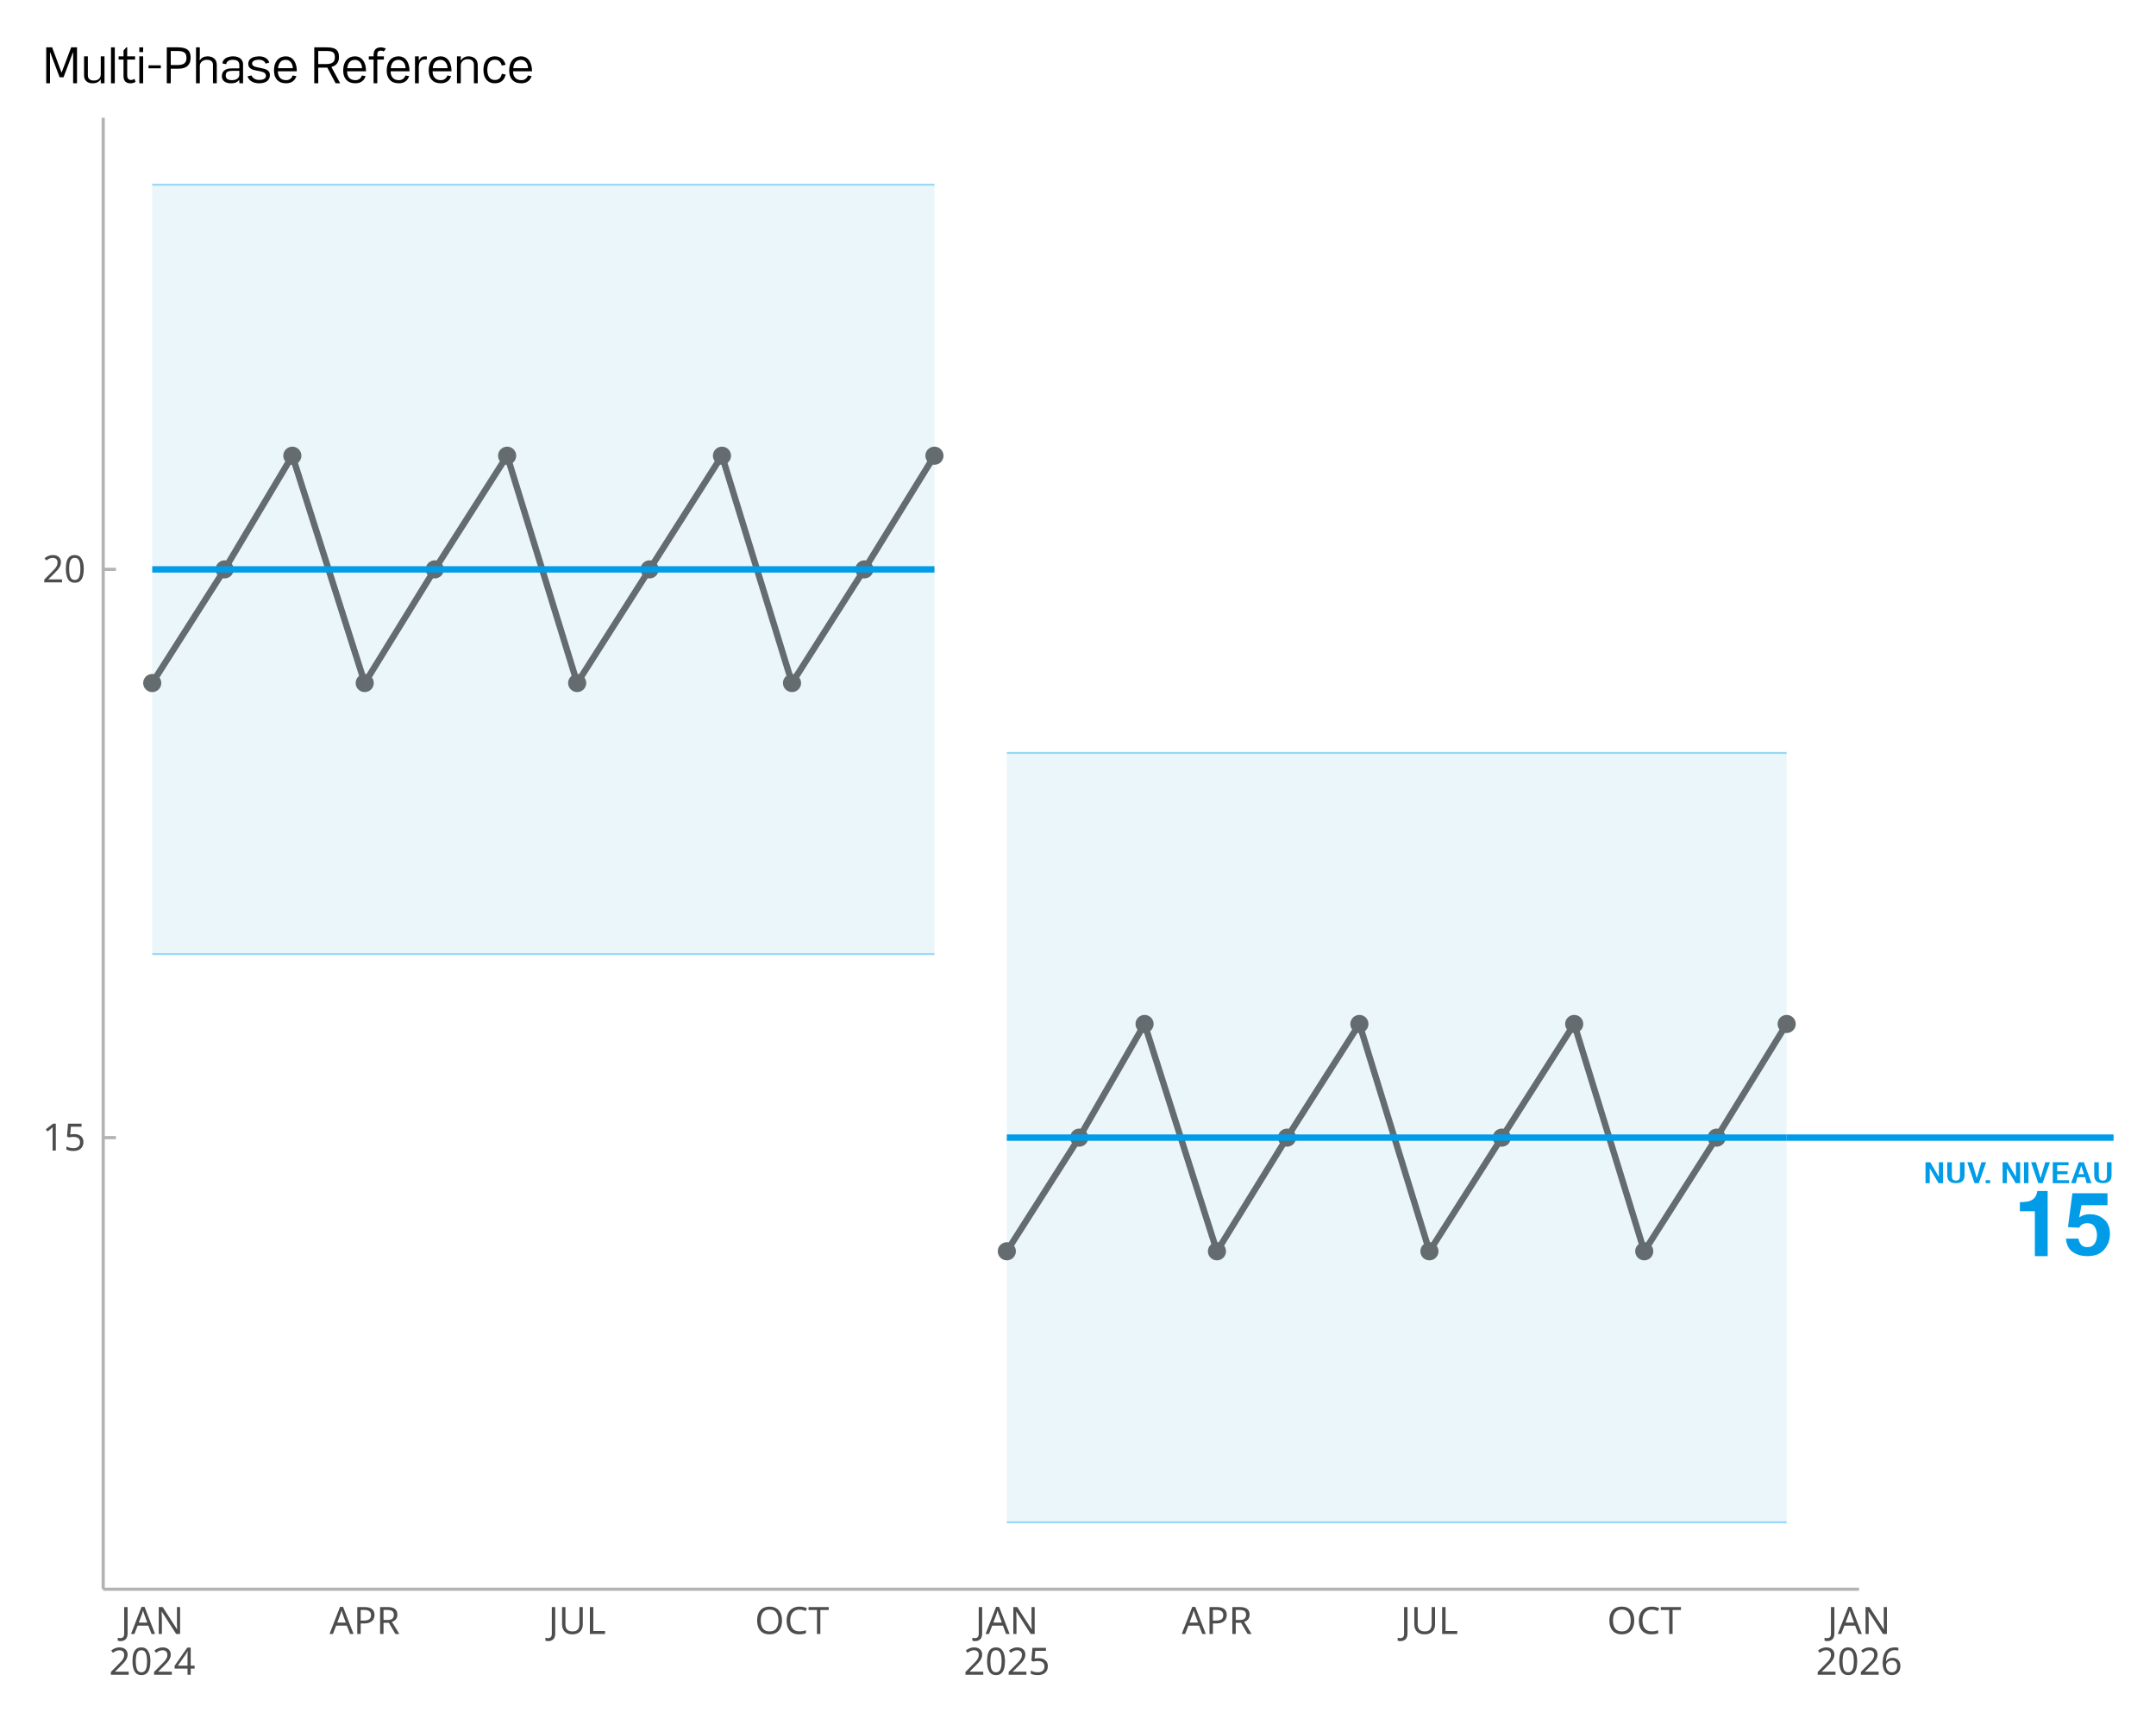
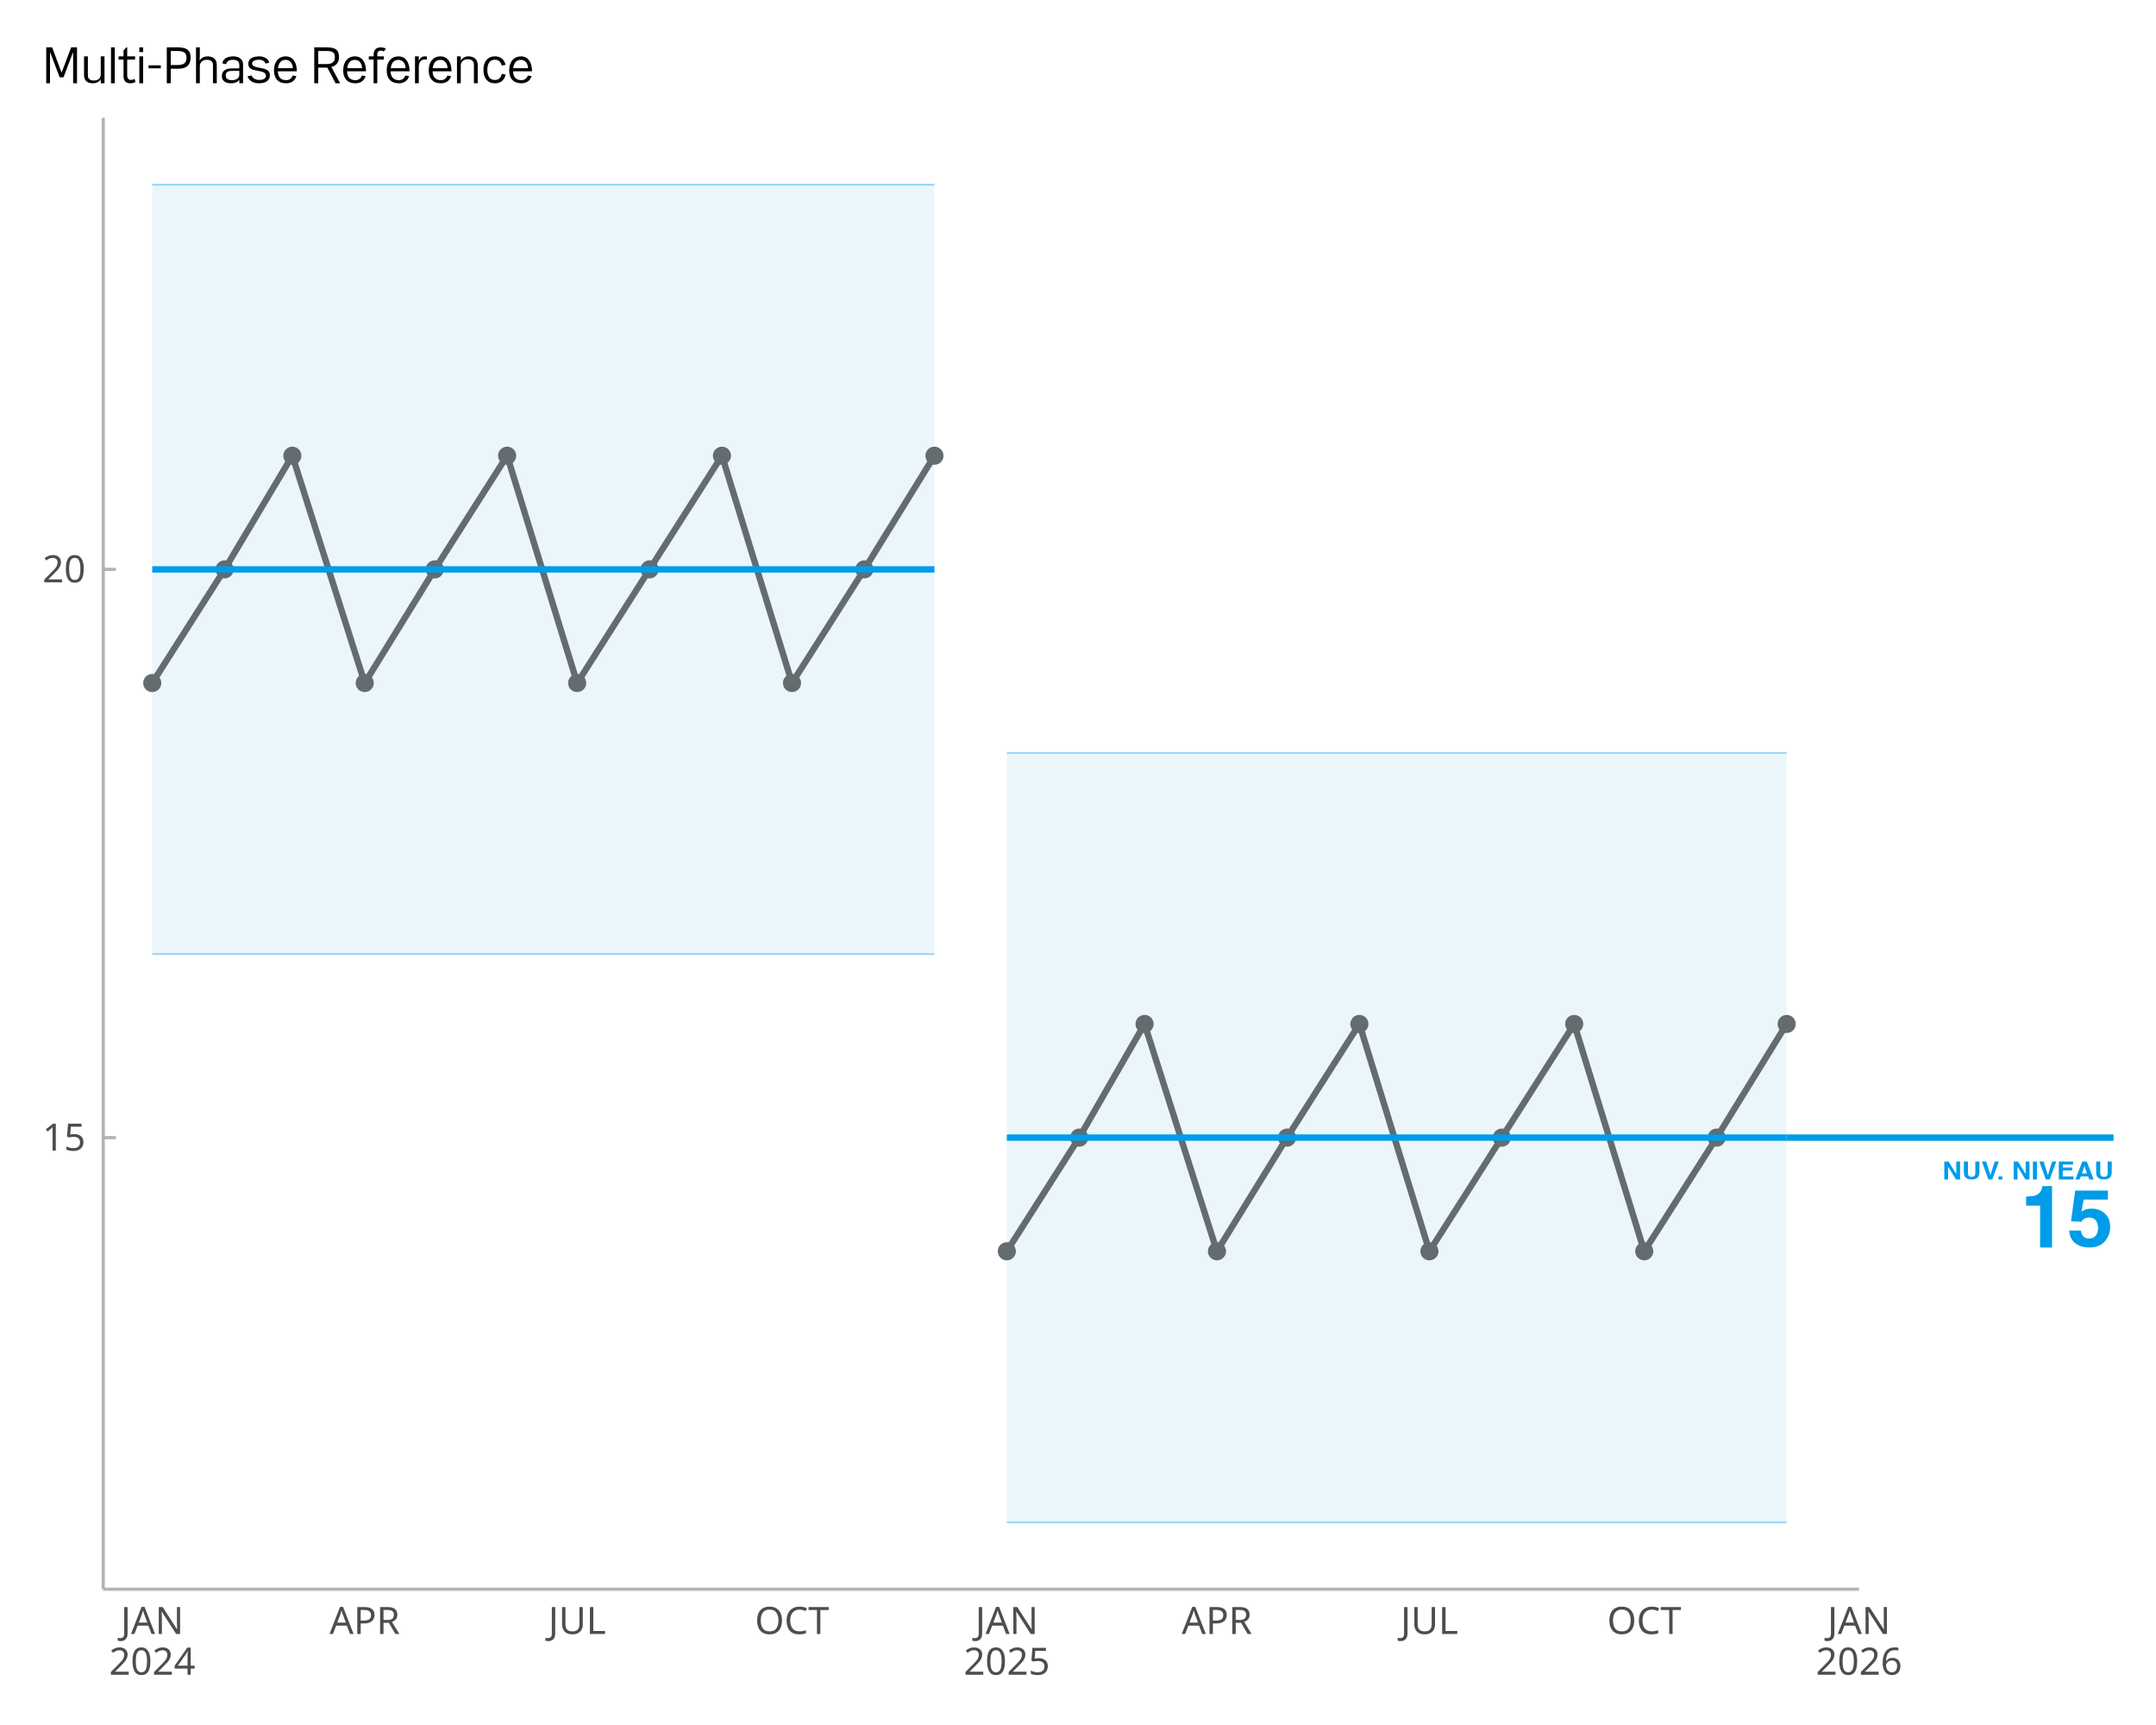
<svg xmlns="http://www.w3.org/2000/svg" class="svglite" data-engine-version="2.0" width="720.00pt" height="576.00pt" viewBox="0 0 720.00 576.00">
  <defs>
    <style type="text/css">
    .svglite line, .svglite polyline, .svglite polygon, .svglite path, .svglite rect, .svglite circle {
      fill: none;
      stroke: #000000;
      stroke-linecap: round;
      stroke-linejoin: round;
      stroke-miterlimit: 10.00;
    }
  </style>
  </defs>
  <rect width="100%" height="100%" style="stroke: none; fill: #FFFFFF;" />
  <defs>
    <clipPath id="cpMC4wMHw3MjAuMDB8MC4wMHw1NzYuMDA=">
      <rect x="0.00" y="0.00" width="720.00" height="576.00" />
    </clipPath>
  </defs>
  <g clip-path="url(#cpMC4wMHw3MjAuMDB8MC4wMHw1NzYuMDA=)">
    <rect x="0.00" y="0.00" width="720.00" height="576.00" style="stroke-width: 1.36; stroke: none; fill: #FFFFFF;" />
  </g>
  <defs>
    <clipPath id="cpMzQuNDd8NzA1LjgzfDM5LjMzfDUzMC42Ng==">
      <rect x="34.47" y="39.33" width="671.36" height="491.32" />
    </clipPath>
  </defs>
  <g clip-path="url(#cpMzQuNDd8NzA1LjgzfDM5LjMzfDUzMC42Ng==)">
    <rect x="34.47" y="39.33" width="671.36" height="491.32" style="stroke-width: 1.36; stroke: none; fill: #FFFFFF;" />
    <polygon points="50.84,61.67 75.01,61.67 97.63,61.67 121.80,61.67 145.19,61.67 169.36,61.67 192.75,61.67 216.93,61.67 241.10,61.67 264.49,61.67 288.66,61.67 312.06,61.67 312.06,318.58 288.66,318.58 264.49,318.58 241.10,318.58 216.93,318.58 192.75,318.58 169.36,318.58 145.19,318.58 121.80,318.58 97.63,318.58 75.01,318.58 50.84,318.58 " style="stroke-width: 0.00; stroke: none; stroke-linecap: butt; fill: #D8EEF9; fill-opacity: 0.50;" />
    <polyline points="50.84,61.67 75.01,61.67 97.63,61.67 121.80,61.67 145.19,61.67 169.36,61.67 192.75,61.67 216.93,61.67 241.10,61.67 264.49,61.67 288.66,61.67 312.06,61.67 " style="stroke-width: 1.36; stroke: none; stroke-linecap: butt;" />
    <polyline points="312.06,318.58 288.66,318.58 264.49,318.58 241.10,318.58 216.93,318.58 192.75,318.58 169.36,318.58 145.19,318.58 121.80,318.58 97.63,318.58 75.01,318.58 50.84,318.58 " style="stroke-width: 1.36; stroke: none; stroke-linecap: butt;" />
    <polygon points="336.23,251.41 360.40,251.41 382.23,251.41 406.40,251.41 429.80,251.41 453.97,251.41 477.36,251.41 501.53,251.41 525.71,251.41 549.10,251.41 573.27,251.41 596.66,251.41 596.66,508.32 573.27,508.32 549.10,508.32 525.71,508.32 501.53,508.32 477.36,508.32 453.97,508.32 429.80,508.32 406.40,508.32 382.23,508.32 360.40,508.32 336.23,508.32 " style="stroke-width: 0.00; stroke: none; stroke-linecap: butt; fill: #D8EEF9; fill-opacity: 0.50;" />
    <polyline points="336.23,251.41 360.40,251.41 382.23,251.41 406.40,251.41 429.80,251.41 453.97,251.41 477.36,251.41 501.53,251.41 525.71,251.41 549.10,251.41 573.27,251.41 596.66,251.41 " style="stroke-width: 1.36; stroke: none; stroke-linecap: butt;" />
    <polyline points="596.66,508.32 573.27,508.32 549.10,508.32 525.71,508.32 501.53,508.32 477.36,508.32 453.97,508.32 429.80,508.32 406.40,508.32 382.23,508.32 360.40,508.32 336.23,508.32 " style="stroke-width: 1.36; stroke: none; stroke-linecap: butt;" />
    <polyline points="50.84,61.67 75.01,61.67 97.63,61.67 121.80,61.67 145.19,61.67 169.36,61.67 192.75,61.67 216.93,61.67 241.10,61.67 264.49,61.67 288.66,61.67 312.06,61.67 " style="stroke-width: 0.64; stroke: #99D8F6; stroke-linecap: butt;" />
    <polyline points="336.23,251.41 360.40,251.41 382.23,251.41 406.40,251.41 429.80,251.41 453.97,251.41 477.36,251.41 501.53,251.41 525.71,251.41 549.10,251.41 573.27,251.41 596.66,251.41 " style="stroke-width: 0.64; stroke: #99D8F6; stroke-linecap: butt;" />
    <polyline points="50.84,318.58 75.01,318.58 97.63,318.58 121.80,318.58 145.19,318.58 169.36,318.58 192.75,318.58 216.93,318.58 241.10,318.58 264.49,318.58 288.66,318.58 312.06,318.58 " style="stroke-width: 0.64; stroke: #99D8F6; stroke-linecap: butt;" />
    <polyline points="336.23,508.32 360.40,508.32 382.23,508.32 406.40,508.32 429.80,508.32 453.97,508.32 477.36,508.32 501.53,508.32 525.71,508.32 549.10,508.32 573.27,508.32 596.66,508.32 " style="stroke-width: 0.64; stroke: #99D8F6; stroke-linecap: butt;" />
    <polyline points="50.84,228.07 75.01,190.12 97.63,152.17 121.80,228.07 145.19,190.12 169.36,152.17 192.75,228.07 216.93,190.12 241.10,152.17 264.49,228.07 288.66,190.12 312.06,152.17 " style="stroke-width: 2.13; stroke: #646C6F; stroke-linecap: butt;" />
    <polyline points="336.23,417.82 360.40,379.87 382.23,341.92 406.40,417.82 429.80,379.87 453.97,341.92 477.36,417.82 501.53,379.87 525.71,341.92 549.10,417.82 573.27,379.87 596.66,341.92 " style="stroke-width: 2.13; stroke: #646C6F; stroke-linecap: butt;" />
    <circle cx="50.84" cy="228.07" r="2.58" style="stroke-width: 0.90; stroke: #646C6F; fill: #646C6F;" />
    <circle cx="75.01" cy="190.12" r="2.58" style="stroke-width: 0.90; stroke: #646C6F; fill: #646C6F;" />
    <circle cx="97.63" cy="152.17" r="2.58" style="stroke-width: 0.90; stroke: #646C6F; fill: #646C6F;" />
    <circle cx="121.80" cy="228.07" r="2.58" style="stroke-width: 0.90; stroke: #646C6F; fill: #646C6F;" />
    <circle cx="145.19" cy="190.12" r="2.58" style="stroke-width: 0.90; stroke: #646C6F; fill: #646C6F;" />
    <circle cx="169.36" cy="152.17" r="2.58" style="stroke-width: 0.90; stroke: #646C6F; fill: #646C6F;" />
    <circle cx="192.75" cy="228.07" r="2.58" style="stroke-width: 0.90; stroke: #646C6F; fill: #646C6F;" />
    <circle cx="216.93" cy="190.12" r="2.58" style="stroke-width: 0.90; stroke: #646C6F; fill: #646C6F;" />
    <circle cx="241.10" cy="152.17" r="2.58" style="stroke-width: 0.90; stroke: #646C6F; fill: #646C6F;" />
    <circle cx="264.49" cy="228.07" r="2.58" style="stroke-width: 0.90; stroke: #646C6F; fill: #646C6F;" />
    <circle cx="288.66" cy="190.12" r="2.58" style="stroke-width: 0.90; stroke: #646C6F; fill: #646C6F;" />
    <circle cx="312.06" cy="152.17" r="2.58" style="stroke-width: 0.90; stroke: #646C6F; fill: #646C6F;" />
    <circle cx="336.23" cy="417.82" r="2.58" style="stroke-width: 0.90; stroke: #646C6F; fill: #646C6F;" />
    <circle cx="360.40" cy="379.87" r="2.58" style="stroke-width: 0.90; stroke: #646C6F; fill: #646C6F;" />
    <circle cx="382.23" cy="341.92" r="2.58" style="stroke-width: 0.90; stroke: #646C6F; fill: #646C6F;" />
    <circle cx="406.40" cy="417.82" r="2.58" style="stroke-width: 0.90; stroke: #646C6F; fill: #646C6F;" />
    <circle cx="429.80" cy="379.87" r="2.58" style="stroke-width: 0.90; stroke: #646C6F; fill: #646C6F;" />
    <circle cx="453.97" cy="341.92" r="2.58" style="stroke-width: 0.90; stroke: #646C6F; fill: #646C6F;" />
    <circle cx="477.36" cy="417.82" r="2.58" style="stroke-width: 0.90; stroke: #646C6F; fill: #646C6F;" />
    <circle cx="501.53" cy="379.87" r="2.58" style="stroke-width: 0.90; stroke: #646C6F; fill: #646C6F;" />
    <circle cx="525.71" cy="341.92" r="2.58" style="stroke-width: 0.90; stroke: #646C6F; fill: #646C6F;" />
    <circle cx="549.10" cy="417.82" r="2.58" style="stroke-width: 0.90; stroke: #646C6F; fill: #646C6F;" />
    <circle cx="573.27" cy="379.87" r="2.58" style="stroke-width: 0.90; stroke: #646C6F; fill: #646C6F;" />
    <circle cx="596.66" cy="341.92" r="2.58" style="stroke-width: 0.90; stroke: #646C6F; fill: #646C6F;" />
    <polyline points="50.84,190.12 75.01,190.12 97.63,190.12 121.80,190.12 145.19,190.12 169.36,190.12 192.75,190.12 216.93,190.12 241.10,190.12 264.49,190.12 288.66,190.12 312.06,190.12 " style="stroke-width: 2.13; stroke: #009CE8; stroke-linecap: butt;" />
    <polyline points="336.23,379.87 360.40,379.87 382.23,379.87 406.40,379.87 429.80,379.87 453.97,379.87 477.36,379.87 501.53,379.87 525.71,379.87 549.10,379.87 573.27,379.87 596.66,379.87 " style="stroke-width: 2.13; stroke: #009CE8; stroke-linecap: butt;" />
    <polyline points="596.66,379.87 705.83,379.87 " style="stroke-width: 2.13; stroke: #009CE8; stroke-linecap: butt;" />
-     <path d="M 647.38 395.08 L 644.44 390.11 L 644.44 395.08 L 643.03 395.08 L 643.03 388.08 L 644.61 388.08 L 647.49 392.97 L 647.49 388.08 L 648.88 388.08 L 648.88 395.08 Z" style="fill-rule: nonzero; fill: #009CE8; stroke-width: 0.75; stroke: none;" />
-     <path d="M 654.54 388.08 L 656.07 388.08 L 656.07 392.27 L 656.04 392.79 L 655.98 393.24 L 655.87 393.64 L 655.71 393.97 L 655.30 394.46 L 654.75 394.80 L 654.04 395.01 L 653.18 395.08 L 652.32 395.01 L 651.61 394.80 L 651.06 394.46 L 650.65 393.97 L 650.49 393.64 L 650.38 393.24 L 650.31 392.79 L 650.29 392.27 L 650.29 388.08 L 651.82 388.08 L 651.82 392.52 L 651.86 393.16 L 651.99 393.60 L 652.17 393.86 L 652.43 394.05 L 652.76 394.17 L 653.18 394.21 L 653.59 394.17 L 653.93 394.05 L 654.18 393.86 L 654.36 393.60 L 654.49 393.16 L 654.54 392.52 Z" style="fill-rule: nonzero; fill: #009CE8; stroke-width: 0.75; stroke: none;" />
-     <path d="M 658.58 388.08 L 660.15 393.39 L 661.71 388.08 L 663.27 388.08 L 660.82 395.08 L 659.40 395.08 L 656.98 388.08 Z" style="fill-rule: nonzero; fill: #009CE8; stroke-width: 0.75; stroke: none;" />
-     <path d="M 664.60 394.08 L 664.60 395.08 L 663.12 395.08 L 663.12 394.08 Z" style="fill-rule: nonzero; fill: #009CE8; stroke-width: 0.75; stroke: none;" />
-     <path d="M 673.13 395.08 L 670.19 390.11 L 670.19 395.08 L 668.78 395.08 L 668.78 388.08 L 670.36 388.08 L 673.24 392.97 L 673.24 388.08 L 674.63 388.08 L 674.63 395.08 Z" style="fill-rule: nonzero; fill: #009CE8; stroke-width: 0.75; stroke: none;" />
-     <path d="M 677.41 388.08 L 677.41 395.08 L 675.91 395.08 L 675.91 388.08 Z" style="fill-rule: nonzero; fill: #009CE8; stroke-width: 0.75; stroke: none;" />
-     <path d="M 679.89 388.08 L 681.45 393.39 L 683.02 388.08 L 684.58 388.08 L 682.13 395.08 L 680.70 395.08 L 678.28 388.08 Z" style="fill-rule: nonzero; fill: #009CE8; stroke-width: 0.75; stroke: none;" />
-     <path d="M 687.00 392.08 L 687.00 394.08 L 690.98 394.08 L 690.98 395.08 L 685.53 395.08 L 685.53 388.08 L 690.80 388.08 L 690.80 389.08 L 687.00 389.08 L 687.00 391.08 L 690.48 391.08 L 690.48 392.08 Z" style="fill-rule: nonzero; fill: #009CE8; stroke-width: 0.75; stroke: none;" />
-     <path d="M 693.72 393.08 L 693.22 395.08 L 691.64 395.08 L 694.22 388.08 L 695.90 388.08 L 698.47 395.08 L 696.82 395.08 L 696.36 393.08 ZM 695.04 389.25 L 694.12 392.08 L 695.95 392.08 Z" style="fill-rule: nonzero; fill: #009CE8; stroke-width: 0.75; stroke: none;" />
-     <path d="M 703.62 388.08 L 705.15 388.08 L 705.15 392.27 L 705.13 392.79 L 705.07 393.24 L 704.95 393.64 L 704.80 393.97 L 704.39 394.46 L 703.83 394.80 L 703.13 395.01 L 702.26 395.08 L 701.41 395.01 L 700.70 394.80 L 700.14 394.46 L 699.73 393.97 L 699.58 393.64 L 699.46 393.24 L 699.40 392.79 L 699.37 392.27 L 699.37 388.08 L 700.90 388.08 L 700.90 392.52 L 700.95 393.16 L 701.08 393.60 L 701.26 393.86 L 701.51 394.05 L 701.85 394.17 L 702.26 394.21 L 702.68 394.17 L 703.01 394.05 L 703.27 393.86 L 703.45 393.60 L 703.58 393.16 L 703.62 392.52 Z" style="fill-rule: nonzero; fill: #009CE8; stroke-width: 0.75; stroke: none;" />
-     <path d="M 679.54 419.44 L 679.54 404.44 L 674.54 404.44 L 674.54 401.44 L 675.46 401.39 L 676.22 401.32 L 676.84 401.25 L 677.30 401.17 L 677.91 401.00 L 678.45 400.75 L 678.94 400.43 L 679.37 400.05 L 679.84 399.39 L 680.18 398.53 L 680.31 398.03 L 680.35 397.69 L 683.82 397.69 L 683.82 419.44 Z" style="fill-rule: nonzero; fill: #009CE8; stroke-width: 0.75; stroke: none;" />
-     <path d="M 696.43 408.48 L 695.83 408.63 L 695.37 408.84 L 694.97 409.13 L 694.63 409.50 L 694.35 409.94 L 690.60 409.75 L 692.08 398.44 L 703.80 398.44 L 703.80 402.44 L 695.11 402.44 L 694.35 406.47 L 695.21 406.01 L 695.85 405.73 L 696.86 405.51 L 698.07 405.44 L 699.34 405.55 L 700.54 405.87 L 701.64 406.40 L 702.66 407.16 L 703.12 407.61 L 703.52 408.11 L 703.86 408.65 L 704.14 409.25 L 704.35 409.90 L 704.51 410.59 L 704.60 411.33 L 704.63 412.13 L 704.51 413.51 L 704.16 414.82 L 703.57 416.05 L 702.74 417.20 L 702.24 417.73 L 701.68 418.18 L 701.06 418.57 L 700.39 418.88 L 699.65 419.12 L 698.85 419.30 L 698.00 419.40 L 697.08 419.44 L 695.63 419.35 L 694.32 419.08 L 693.14 418.63 L 692.10 418.00 L 691.64 417.62 L 691.24 417.19 L 690.89 416.71 L 690.59 416.18 L 690.35 415.61 L 690.16 414.98 L 690.02 414.31 L 689.94 413.59 L 694.10 413.59 L 694.25 414.24 L 694.46 414.80 L 694.73 415.29 L 695.05 415.70 L 695.44 416.02 L 695.91 416.25 L 696.47 416.39 L 697.10 416.44 L 697.83 416.37 L 698.46 416.16 L 699.01 415.81 L 699.46 415.31 L 699.82 414.71 L 700.08 414.03 L 700.23 413.28 L 700.29 412.45 L 700.24 411.64 L 700.09 410.90 L 699.85 410.22 L 699.52 409.61 L 699.08 409.10 L 698.54 408.73 L 697.90 408.51 L 697.14 408.44 Z" style="fill-rule: nonzero; fill: #009CE8; stroke-width: 0.75; stroke: none;" />
+     <path d="M 653.21 393.84 L 650.57 389.57 L 650.57 393.84 L 649.30 393.84 L 649.30 387.84 L 650.72 387.84 L 653.30 392.03 L 653.30 387.84 L 654.57 387.84 L 654.57 393.84 Z" style="fill-rule: nonzero; fill: #009CE8; stroke-width: 0.75; stroke: none;" />
+     <path d="M 659.66 387.84 L 661.04 387.84 L 661.04 391.43 L 660.95 392.26 L 660.71 392.89 L 660.34 393.30 L 659.84 393.60 L 659.21 393.78 L 658.44 393.84 L 657.67 393.78 L 657.03 393.60 L 656.53 393.30 L 656.16 392.89 L 655.92 392.26 L 655.83 391.43 L 655.83 387.84 L 657.21 387.84 L 657.21 391.54 L 657.25 392.08 L 657.36 392.46 L 657.53 392.68 L 657.76 392.84 L 658.06 392.93 L 658.44 392.96 L 658.81 392.93 L 659.11 392.84 L 659.34 392.68 L 659.50 392.46 L 659.62 392.08 L 659.66 391.54 Z" style="fill-rule: nonzero; fill: #009CE8; stroke-width: 0.75; stroke: none;" />
+     <path d="M 663.30 387.84 L 664.71 392.40 L 666.13 387.84 L 667.53 387.84 L 665.32 393.84 L 664.03 393.84 L 661.85 387.84 Z" style="fill-rule: nonzero; fill: #009CE8; stroke-width: 0.75; stroke: none;" />
+     <path d="M 668.71 392.84 L 668.71 393.84 L 667.38 393.84 L 667.38 392.84 Z" style="fill-rule: nonzero; fill: #009CE8; stroke-width: 0.75; stroke: none;" />
+     <path d="M 676.39 393.84 L 673.75 389.57 L 673.75 393.84 L 672.48 393.84 L 672.48 387.84 L 673.90 387.84 L 676.48 392.03 L 676.48 387.84 L 677.75 387.84 L 677.75 393.84 Z" style="fill-rule: nonzero; fill: #009CE8; stroke-width: 0.75; stroke: none;" />
+     <path d="M 680.24 387.84 L 680.24 393.84 L 678.90 393.84 L 678.90 387.84 Z" style="fill-rule: nonzero; fill: #009CE8; stroke-width: 0.75; stroke: none;" />
+     <path d="M 682.48 387.84 L 683.89 392.40 L 685.31 387.84 L 686.71 387.84 L 684.50 393.84 L 683.21 393.84 L 681.03 387.84 Z" style="fill-rule: nonzero; fill: #009CE8; stroke-width: 0.75; stroke: none;" />
+     <path d="M 688.87 390.84 L 688.87 392.84 L 692.47 392.84 L 692.47 393.84 L 687.55 393.84 L 687.55 387.84 L 692.30 387.84 L 692.30 388.84 L 688.87 388.84 L 688.87 389.84 L 692.01 389.84 L 692.01 390.84 Z" style="fill-rule: nonzero; fill: #009CE8; stroke-width: 0.75; stroke: none;" />
+     <path d="M 694.92 392.84 L 694.47 393.84 L 693.07 393.84 L 695.38 387.84 L 696.89 387.84 L 699.19 393.84 L 697.72 393.84 L 697.32 392.84 ZM 696.13 389.29 L 695.28 391.84 L 696.92 391.84 Z" style="fill-rule: nonzero; fill: #009CE8; stroke-width: 0.75; stroke: none;" />
+     <path d="M 703.85 387.84 L 705.22 387.84 L 705.22 391.43 L 705.14 392.26 L 704.89 392.89 L 704.53 393.30 L 704.03 393.60 L 703.40 393.78 L 702.63 393.84 L 701.85 393.78 L 701.21 393.60 L 700.71 393.30 L 700.35 392.89 L 700.10 392.26 L 700.02 391.43 L 700.02 387.84 L 701.39 387.84 L 701.39 391.54 L 701.43 392.08 L 701.55 392.46 L 701.71 392.68 L 701.94 392.84 L 702.25 392.93 L 702.63 392.96 L 703.00 392.93 L 703.30 392.84 L 703.53 392.68 L 703.69 392.46 L 703.81 392.08 L 703.85 391.54 Z" style="fill-rule: nonzero; fill: #009CE8; stroke-width: 0.75; stroke: none;" />
+     <path d="M 681.29 416.56 L 681.29 402.56 L 676.62 402.56 L 676.62 399.56 L 677.48 399.51 L 678.19 399.45 L 678.77 399.39 L 679.22 399.31 L 679.77 399.15 L 680.28 398.92 L 680.73 398.63 L 681.12 398.27 L 681.57 397.65 L 681.89 396.85 L 682.01 396.39 L 682.04 396.06 L 685.28 396.06 L 685.28 416.56 Z" style="fill-rule: nonzero; fill: #009CE8; stroke-width: 0.75; stroke: none;" />
+     <path d="M 697.06 406.60 L 696.49 406.73 L 696.06 406.93 L 695.69 407.20 L 695.37 407.54 L 695.12 407.95 L 691.62 407.79 L 693.01 397.56 L 703.93 397.56 L 703.93 400.56 L 695.82 400.56 L 695.12 404.59 L 695.91 404.13 L 696.52 403.85 L 697.46 403.63 L 698.58 403.56 L 699.77 403.66 L 700.88 403.95 L 701.91 404.45 L 702.87 405.15 L 703.30 405.57 L 703.67 406.03 L 703.99 406.54 L 704.25 407.09 L 704.45 407.70 L 704.59 408.34 L 704.68 409.04 L 704.71 409.77 L 704.60 411.05 L 704.27 412.26 L 703.72 413.40 L 702.94 414.48 L 702.48 414.96 L 701.95 415.39 L 701.37 415.74 L 700.74 416.04 L 700.05 416.26 L 699.31 416.43 L 698.51 416.52 L 697.66 416.56 L 696.31 416.47 L 695.08 416.20 L 693.98 415.75 L 693.01 415.12 L 692.20 414.32 L 691.60 413.34 L 691.19 412.21 L 690.99 410.90 L 694.88 410.90 L 695.03 411.50 L 695.22 412.03 L 695.47 412.49 L 695.77 412.87 L 696.14 413.17 L 696.58 413.38 L 697.09 413.51 L 697.68 413.56 L 698.36 413.49 L 698.96 413.31 L 699.46 413.00 L 699.88 412.57 L 700.22 412.04 L 700.46 411.45 L 700.60 410.79 L 700.65 410.07 L 700.60 409.36 L 700.47 408.70 L 700.24 408.11 L 699.93 407.57 L 699.53 407.13 L 699.03 406.81 L 698.43 406.62 L 697.73 406.56 Z" style="fill-rule: nonzero; fill: #009CE8; stroke-width: 0.75; stroke: none;" />
  </g>
  <g clip-path="url(#cpMC4wMHw3MjAuMDB8MC4wMHw1NzYuMDA=)">
    <polyline points="34.47,530.66 34.47,39.33 " style="stroke-width: 1.07; stroke: #B3B3B3; stroke-linecap: butt;" />
    <text x="14.17" y="384.20" style="font-size: 12.60px; fill: #4D4D4D; font-family: sans;" textLength="14.02px" lengthAdjust="spacingAndGlyphs">15</text>
    <text x="14.17" y="194.46" style="font-size: 12.60px; fill: #4D4D4D; font-family: sans;" textLength="14.02px" lengthAdjust="spacingAndGlyphs">20</text>
    <polyline points="38.72,379.87 34.47,379.87 " style="stroke-width: 1.07; stroke: #B3B3B3; stroke-linecap: butt;" />
    <polyline points="38.72,190.12 34.47,190.12 " style="stroke-width: 1.07; stroke: #B3B3B3; stroke-linecap: butt;" />
    <polyline points="34.47,530.66 620.83,530.66 " style="stroke-width: 1.07; stroke: #B3B3B3; stroke-linecap: butt;" />
    <text x="50.84" y="545.60" text-anchor="middle" style="font-size: 12.60px; fill: #4D4D4D; font-family: sans;" textLength="23.81px" lengthAdjust="spacingAndGlyphs">JAN</text>
    <text x="50.84" y="559.21" text-anchor="middle" style="font-size: 12.60px; fill: #4D4D4D; font-family: sans;" textLength="28.03px" lengthAdjust="spacingAndGlyphs">2024</text>
    <text x="121.80" y="545.60" text-anchor="middle" style="font-size: 12.60px; fill: #4D4D4D; font-family: sans;" textLength="25.92px" lengthAdjust="spacingAndGlyphs">APR</text>
    <text x="192.75" y="545.60" text-anchor="middle" style="font-size: 12.60px; fill: #4D4D4D; font-family: sans;" textLength="22.42px" lengthAdjust="spacingAndGlyphs">JUL</text>
    <text x="264.49" y="545.60" text-anchor="middle" style="font-size: 12.60px; fill: #4D4D4D; font-family: sans;" textLength="26.60px" lengthAdjust="spacingAndGlyphs">OCT</text>
    <text x="336.23" y="545.60" text-anchor="middle" style="font-size: 12.60px; fill: #4D4D4D; font-family: sans;" textLength="23.81px" lengthAdjust="spacingAndGlyphs">JAN</text>
    <text x="336.23" y="559.21" text-anchor="middle" style="font-size: 12.60px; fill: #4D4D4D; font-family: sans;" textLength="28.03px" lengthAdjust="spacingAndGlyphs">2025</text>
    <text x="406.40" y="545.60" text-anchor="middle" style="font-size: 12.60px; fill: #4D4D4D; font-family: sans;" textLength="25.92px" lengthAdjust="spacingAndGlyphs">APR</text>
    <text x="477.36" y="545.60" text-anchor="middle" style="font-size: 12.60px; fill: #4D4D4D; font-family: sans;" textLength="22.42px" lengthAdjust="spacingAndGlyphs">JUL</text>
    <text x="549.10" y="545.60" text-anchor="middle" style="font-size: 12.60px; fill: #4D4D4D; font-family: sans;" textLength="26.60px" lengthAdjust="spacingAndGlyphs">OCT</text>
    <text x="620.83" y="545.60" text-anchor="middle" style="font-size: 12.60px; fill: #4D4D4D; font-family: sans;" textLength="23.81px" lengthAdjust="spacingAndGlyphs">JAN</text>
    <text x="620.83" y="559.21" text-anchor="middle" style="font-size: 12.60px; fill: #4D4D4D; font-family: sans;" textLength="28.03px" lengthAdjust="spacingAndGlyphs">2026</text>
    <path d="M 24.42 17.53 L 24.42 27.81 L 25.72 27.81 L 25.72 15.81 L 23.77 15.81 L 20.56 24.28 L 17.41 15.81 L 15.44 15.81 L 15.44 27.81 L 16.70 27.81 L 16.70 17.53 L 16.78 17.53 L 19.91 25.80 L 21.22 25.80 L 24.35 17.53 Z" style="fill-rule: nonzero; fill: #000000; stroke-width: 0.75; stroke: none;" />
    <path d="M 34.90 18.81 L 33.65 18.81 L 33.65 24.78 L 33.61 25.23 L 33.51 25.64 L 33.33 26.00 L 33.08 26.31 L 32.75 26.55 L 32.36 26.74 L 31.89 26.85 L 31.35 26.89 L 30.91 26.87 L 30.51 26.79 L 30.17 26.65 L 29.88 26.46 L 29.65 26.22 L 29.48 25.92 L 29.37 25.56 L 29.34 25.14 L 29.34 18.81 L 28.07 18.81 L 28.07 25.17 L 28.13 25.83 L 28.30 26.38 L 28.57 26.84 L 28.93 27.20 L 29.36 27.48 L 29.86 27.67 L 30.41 27.78 L 31.01 27.81 L 31.83 27.73 L 32.54 27.50 L 33.12 27.11 L 33.57 26.58 L 33.65 26.58 L 33.65 27.81 L 34.90 27.81 Z" style="fill-rule: nonzero; fill: #000000; stroke-width: 0.75; stroke: none;" />
    <path d="M 38.34 15.81 L 37.07 15.81 L 37.07 27.81 L 38.34 27.81 Z" style="fill-rule: nonzero; fill: #000000; stroke-width: 0.75; stroke: none;" />
    <path d="M 44.90 26.33 L 44.33 26.62 L 43.78 26.70 L 43.45 26.68 L 43.18 26.60 L 42.78 26.29 L 42.55 25.83 L 42.48 25.24 L 42.48 19.89 L 45.11 19.89 L 45.11 18.81 L 42.48 18.81 L 42.48 15.81 L 42.18 15.81 L 41.25 16.86 L 41.25 18.81 L 39.61 18.81 L 39.61 19.89 L 41.25 19.89 L 41.25 25.38 L 41.28 25.95 L 41.39 26.44 L 41.58 26.86 L 41.83 27.20 L 42.16 27.47 L 42.56 27.66 L 43.02 27.78 L 43.56 27.81 L 44.09 27.78 L 44.53 27.68 L 45.28 27.35 Z" style="fill-rule: nonzero; fill: #000000; stroke-width: 0.75; stroke: none;" />
    <path d="M 47.80 15.81 L 46.53 15.81 L 46.53 17.39 L 47.80 17.39 ZM 47.80 18.81 L 46.53 18.81 L 46.53 27.81 L 47.80 27.81 Z" style="fill-rule: nonzero; fill: #000000; stroke-width: 0.75; stroke: none;" />
    <path d="M 53.70 21.81 L 49.61 21.81 L 49.61 22.81 L 53.70 22.81 Z" style="fill-rule: nonzero; fill: #000000; stroke-width: 0.75; stroke: none;" />
    <path d="M 63.61 18.50 L 63.47 17.83 L 63.21 17.24 L 62.82 16.75 L 62.26 16.35 L 61.53 16.06 L 60.61 15.88 L 59.47 15.81 L 55.70 15.81 L 55.70 27.81 L 57.03 27.81 L 57.03 22.95 L 59.47 22.95 L 60.52 22.89 L 61.40 22.69 L 62.13 22.38 L 62.70 21.95 L 63.13 21.41 L 63.43 20.78 L 63.60 20.06 L 63.66 19.25 ZM 62.23 19.88 L 62.13 20.35 L 61.93 20.75 L 61.64 21.09 L 61.24 21.36 L 60.71 21.56 L 60.05 21.68 L 59.23 21.72 L 57.03 21.72 L 57.03 17.03 L 59.23 17.03 L 60.10 17.07 L 60.79 17.19 L 61.32 17.39 L 61.71 17.65 L 61.98 17.99 L 62.15 18.38 L 62.24 18.84 L 62.27 19.36 Z" style="fill-rule: nonzero; fill: #000000; stroke-width: 0.75; stroke: none;" />
    <path d="M 72.39 21.61 L 72.32 20.91 L 72.13 20.32 L 71.83 19.84 L 71.44 19.46 L 70.97 19.17 L 70.45 18.97 L 69.88 18.85 L 69.28 18.81 L 68.39 18.92 L 67.67 19.20 L 67.12 19.62 L 66.75 20.11 L 66.67 20.11 L 66.72 18.73 L 66.73 17.47 L 66.73 15.81 L 65.46 15.81 L 65.46 27.81 L 66.73 27.81 L 66.73 21.99 L 66.77 21.58 L 66.90 21.20 L 67.10 20.86 L 67.37 20.56 L 67.70 20.32 L 68.10 20.13 L 68.55 20.01 L 69.06 19.97 L 69.53 20.00 L 69.94 20.07 L 70.29 20.20 L 70.59 20.38 L 70.82 20.62 L 70.98 20.91 L 71.09 21.25 L 71.12 21.66 L 71.12 27.81 L 72.39 27.81 Z" style="fill-rule: nonzero; fill: #000000; stroke-width: 0.75; stroke: none;" />
    <path d="M 81.17 27.81 L 81.17 21.42 L 81.12 20.91 L 80.96 20.43 L 80.71 19.99 L 80.35 19.60 L 79.89 19.27 L 79.32 19.03 L 78.65 18.87 L 77.89 18.81 L 77.14 18.85 L 76.47 18.98 L 75.87 19.17 L 75.36 19.44 L 74.93 19.78 L 74.60 20.18 L 74.38 20.64 L 74.26 21.16 L 75.51 21.44 L 75.74 20.81 L 76.20 20.35 L 76.51 20.18 L 76.88 20.07 L 77.30 19.99 L 77.78 19.97 L 78.27 20.00 L 78.70 20.07 L 79.07 20.20 L 79.37 20.39 L 79.61 20.63 L 79.78 20.93 L 79.88 21.28 L 79.92 21.70 L 79.92 22.83 L 77.54 22.83 L 76.73 22.87 L 76.03 22.99 L 75.43 23.20 L 74.95 23.50 L 74.57 23.87 L 74.30 24.34 L 74.14 24.89 L 74.09 25.53 L 74.14 26.01 L 74.29 26.44 L 74.54 26.83 L 74.88 27.17 L 75.30 27.44 L 75.81 27.64 L 76.39 27.77 L 77.04 27.81 L 78.02 27.75 L 78.78 27.54 L 79.38 27.19 L 79.89 26.70 L 79.95 27.81 ZM 79.87 25.38 L 79.74 25.72 L 79.53 26.02 L 79.25 26.28 L 78.89 26.48 L 78.48 26.64 L 78.01 26.73 L 77.50 26.77 L 77.01 26.74 L 76.58 26.68 L 76.22 26.56 L 75.92 26.40 L 75.69 26.19 L 75.52 25.93 L 75.42 25.62 L 75.39 25.27 L 75.42 24.82 L 75.53 24.46 L 75.72 24.17 L 75.98 23.96 L 76.32 23.82 L 76.74 23.72 L 77.24 23.67 L 77.82 23.66 L 79.92 23.66 L 79.92 25.00 Z" style="fill-rule: nonzero; fill: #000000; stroke-width: 0.75; stroke: none;" />
    <path d="M 90.07 24.49 L 89.88 24.04 L 89.59 23.67 L 89.21 23.38 L 88.75 23.16 L 88.25 22.98 L 87.15 22.72 L 86.06 22.51 L 85.10 22.25 L 84.72 22.07 L 84.43 21.83 L 84.24 21.53 L 84.17 21.16 L 84.33 20.67 L 84.77 20.28 L 85.47 20.03 L 86.37 19.94 L 87.13 20.00 L 87.78 20.21 L 88.32 20.61 L 88.53 20.90 L 88.70 21.25 L 89.94 20.89 L 89.74 20.43 L 89.48 20.01 L 89.14 19.66 L 88.74 19.36 L 88.27 19.13 L 87.73 18.95 L 87.14 18.85 L 86.48 18.81 L 85.20 18.94 L 84.60 19.11 L 84.05 19.36 L 83.58 19.70 L 83.22 20.13 L 82.99 20.66 L 82.90 21.30 L 82.97 21.87 L 83.16 22.33 L 83.45 22.69 L 83.83 22.98 L 84.27 23.20 L 84.77 23.37 L 85.86 23.61 L 86.94 23.81 L 87.89 24.09 L 88.27 24.29 L 88.56 24.55 L 88.74 24.89 L 88.81 25.31 L 88.77 25.62 L 88.66 25.88 L 88.48 26.12 L 88.23 26.32 L 87.92 26.48 L 87.55 26.59 L 87.12 26.66 L 86.64 26.69 L 86.13 26.66 L 85.68 26.59 L 84.93 26.29 L 84.37 25.82 L 83.97 25.19 L 82.67 25.47 L 82.87 25.99 L 83.17 26.46 L 83.56 26.86 L 84.03 27.19 L 84.56 27.46 L 85.15 27.65 L 85.80 27.77 L 86.48 27.81 L 87.19 27.78 L 87.86 27.67 L 88.48 27.48 L 89.03 27.20 L 89.49 26.82 L 89.84 26.34 L 90.06 25.75 L 90.14 25.05 Z" style="fill-rule: nonzero; fill: #000000; stroke-width: 0.75; stroke: none;" />
    <path d="M 96.19 27.77 L 96.79 27.64 L 97.32 27.43 L 97.78 27.15 L 98.18 26.81 L 98.52 26.40 L 99.01 25.45 L 97.76 25.20 L 97.44 25.83 L 97.00 26.33 L 96.37 26.65 L 95.98 26.74 L 95.53 26.77 L 94.90 26.71 L 94.35 26.56 L 93.88 26.31 L 93.50 25.97 L 93.20 25.54 L 92.98 25.04 L 92.84 24.46 L 92.79 23.81 L 99.12 23.81 L 99.07 22.79 L 98.90 21.84 L 98.61 20.99 L 98.21 20.25 L 97.70 19.65 L 97.07 19.20 L 96.33 18.91 L 95.47 18.81 L 94.57 18.90 L 93.78 19.15 L 93.10 19.55 L 92.54 20.10 L 92.09 20.78 L 91.76 21.59 L 91.56 22.51 L 91.50 23.53 L 91.56 24.45 L 91.74 25.28 L 92.05 26.01 L 92.49 26.63 L 93.05 27.13 L 93.74 27.50 L 94.56 27.73 L 95.51 27.81 ZM 92.84 22.77 L 92.94 22.19 L 93.09 21.65 L 93.30 21.18 L 93.57 20.77 L 93.92 20.44 L 94.33 20.19 L 94.83 20.04 L 95.42 19.99 L 95.95 20.04 L 96.41 20.20 L 96.81 20.46 L 97.15 20.80 L 97.41 21.21 L 97.61 21.68 L 97.74 22.20 L 97.79 22.77 Z" style="fill-rule: nonzero; fill: #000000; stroke-width: 0.75; stroke: none;" />
    <path d="M 110.67 22.38 L 111.25 22.16 L 111.76 21.90 L 112.19 21.58 L 112.55 21.20 L 112.83 20.76 L 113.04 20.26 L 113.16 19.69 L 113.20 19.05 L 113.16 18.32 L 113.02 17.67 L 112.77 17.12 L 112.39 16.66 L 111.86 16.29 L 111.17 16.03 L 110.29 15.87 L 109.20 15.81 L 104.95 15.81 L 104.95 27.81 L 106.28 27.81 L 106.28 22.58 L 109.31 22.58 L 112.08 27.81 L 113.61 27.81 ZM 111.79 19.65 L 111.68 20.09 L 111.49 20.47 L 111.20 20.79 L 110.82 21.04 L 110.34 21.23 L 109.74 21.35 L 109.03 21.39 L 106.28 21.39 L 106.28 17.03 L 109.08 17.03 L 109.83 17.06 L 110.44 17.15 L 110.92 17.30 L 111.29 17.52 L 111.54 17.81 L 111.71 18.18 L 111.80 18.63 L 111.83 19.17 Z" style="fill-rule: nonzero; fill: #000000; stroke-width: 0.75; stroke: none;" />
    <path d="M 119.30 27.77 L 119.91 27.64 L 120.44 27.43 L 120.90 27.15 L 121.30 26.81 L 121.63 26.40 L 122.13 25.45 L 120.88 25.20 L 120.56 25.83 L 120.11 26.33 L 119.49 26.65 L 119.10 26.74 L 118.64 26.77 L 118.01 26.71 L 117.47 26.56 L 117.00 26.31 L 116.61 25.97 L 116.31 25.54 L 116.09 25.04 L 115.96 24.46 L 115.91 23.81 L 122.24 23.81 L 122.18 22.79 L 122.01 21.84 L 121.73 20.99 L 121.33 20.25 L 120.82 19.65 L 120.19 19.20 L 119.44 18.91 L 118.58 18.81 L 117.69 18.90 L 116.90 19.15 L 116.22 19.55 L 115.65 20.10 L 115.20 20.78 L 114.88 21.59 L 114.68 22.51 L 114.61 23.53 L 114.67 24.45 L 114.86 25.28 L 115.17 26.01 L 115.61 26.63 L 116.17 27.13 L 116.86 27.50 L 117.68 27.73 L 118.63 27.81 ZM 115.96 22.77 L 116.06 22.19 L 116.21 21.65 L 116.42 21.18 L 116.69 20.77 L 117.03 20.44 L 117.45 20.19 L 117.95 20.04 L 118.53 19.99 L 119.06 20.04 L 119.52 20.20 L 119.93 20.46 L 120.26 20.80 L 120.53 21.21 L 120.73 21.68 L 120.85 22.20 L 120.91 22.77 Z" style="fill-rule: nonzero; fill: #000000; stroke-width: 0.75; stroke: none;" />
    <path d="M 128.21 15.96 L 127.31 15.81 L 126.76 15.84 L 126.27 15.94 L 125.83 16.11 L 125.46 16.36 L 125.17 16.71 L 124.95 17.15 L 124.81 17.69 L 124.76 18.35 L 124.76 18.81 L 123.16 18.81 L 123.16 19.89 L 124.76 19.89 L 124.76 27.81 L 126.00 27.81 L 126.00 19.89 L 128.20 19.89 L 128.20 18.81 L 126.00 18.81 L 126.00 18.24 L 126.04 17.73 L 126.20 17.31 L 126.57 17.02 L 126.86 16.94 L 127.22 16.91 L 127.74 16.97 L 128.16 17.19 L 128.87 16.24 Z" style="fill-rule: nonzero; fill: #000000; stroke-width: 0.75; stroke: none;" />
    <path d="M 133.84 27.77 L 134.44 27.64 L 134.97 27.43 L 135.43 27.15 L 135.83 26.81 L 136.16 26.40 L 136.66 25.45 L 135.41 25.20 L 135.09 25.83 L 134.64 26.33 L 134.02 26.65 L 133.63 26.74 L 133.17 26.77 L 132.55 26.71 L 132.00 26.56 L 131.53 26.31 L 131.15 25.97 L 130.84 25.54 L 130.62 25.04 L 130.49 24.46 L 130.44 23.81 L 136.77 23.81 L 136.71 22.79 L 136.54 21.84 L 136.26 20.99 L 135.86 20.25 L 135.35 19.65 L 134.72 19.20 L 133.97 18.91 L 133.11 18.81 L 132.22 18.90 L 131.43 19.15 L 130.75 19.55 L 130.18 20.10 L 129.74 20.78 L 129.41 21.59 L 129.21 22.51 L 129.14 23.53 L 129.20 24.45 L 129.39 25.28 L 129.70 26.01 L 130.14 26.63 L 130.70 27.13 L 131.39 27.50 L 132.21 27.73 L 133.16 27.81 ZM 130.49 22.77 L 130.59 22.19 L 130.74 21.65 L 130.95 21.18 L 131.22 20.77 L 131.56 20.44 L 131.98 20.19 L 132.48 20.04 L 133.07 19.99 L 133.59 20.04 L 134.06 20.20 L 134.46 20.46 L 134.79 20.80 L 135.06 21.21 L 135.26 21.68 L 135.39 22.20 L 135.44 22.77 Z" style="fill-rule: nonzero; fill: #000000; stroke-width: 0.75; stroke: none;" />
    <path d="M 142.58 18.88 L 141.95 18.81 L 141.54 18.84 L 141.19 18.92 L 140.63 19.22 L 140.22 19.66 L 139.92 20.19 L 139.86 20.19 L 139.86 18.81 L 138.59 18.81 L 138.59 27.81 L 139.86 27.81 L 139.86 22.19 L 139.98 21.32 L 140.13 20.93 L 140.34 20.57 L 140.62 20.27 L 140.97 20.04 L 141.38 19.90 L 141.86 19.85 L 142.47 19.92 L 142.47 20.11 Z" style="fill-rule: nonzero; fill: #000000; stroke-width: 0.75; stroke: none;" />
    <path d="M 147.86 27.77 L 148.46 27.64 L 148.99 27.43 L 149.45 27.15 L 149.85 26.81 L 150.18 26.40 L 150.68 25.45 L 149.43 25.20 L 149.11 25.83 L 148.66 26.33 L 148.04 26.65 L 147.65 26.74 L 147.20 26.77 L 146.57 26.71 L 146.02 26.56 L 145.55 26.31 L 145.17 25.97 L 144.86 25.54 L 144.64 25.04 L 144.51 24.46 L 144.46 23.81 L 150.79 23.81 L 150.73 22.79 L 150.56 21.84 L 150.28 20.99 L 149.88 20.25 L 149.37 19.65 L 148.74 19.20 L 147.99 18.91 L 147.13 18.81 L 146.24 18.90 L 145.45 19.15 L 144.77 19.55 L 144.21 20.10 L 143.76 20.78 L 143.43 21.59 L 143.23 22.51 L 143.16 23.53 L 143.23 24.45 L 143.41 25.28 L 143.72 26.01 L 144.16 26.63 L 144.72 27.13 L 145.41 27.50 L 146.23 27.73 L 147.18 27.81 ZM 144.51 22.77 L 144.61 22.19 L 144.76 21.65 L 144.97 21.18 L 145.24 20.77 L 145.58 20.44 L 146.00 20.19 L 146.50 20.04 L 147.09 19.99 L 147.61 20.04 L 148.08 20.20 L 148.48 20.46 L 148.81 20.80 L 149.08 21.21 L 149.28 21.68 L 149.41 22.20 L 149.46 22.77 Z" style="fill-rule: nonzero; fill: #000000; stroke-width: 0.75; stroke: none;" />
    <path d="M 159.54 21.74 L 159.47 21.03 L 159.29 20.43 L 159.00 19.93 L 158.63 19.52 L 158.17 19.21 L 157.65 18.99 L 157.08 18.86 L 156.47 18.81 L 155.97 18.85 L 155.53 18.93 L 154.83 19.25 L 154.31 19.68 L 153.94 20.16 L 153.88 20.16 L 153.88 18.81 L 152.61 18.81 L 152.61 27.81 L 153.88 27.81 L 153.88 21.94 L 153.92 21.45 L 154.05 21.02 L 154.26 20.65 L 154.54 20.34 L 154.88 20.09 L 155.28 19.91 L 155.72 19.80 L 156.21 19.77 L 156.68 19.80 L 157.09 19.89 L 157.44 20.05 L 157.74 20.26 L 157.97 20.52 L 158.13 20.84 L 158.24 21.21 L 158.27 21.63 L 158.27 27.81 L 159.54 27.81 Z" style="fill-rule: nonzero; fill: #000000; stroke-width: 0.75; stroke: none;" />
    <path d="M 167.32 25.48 L 167.10 25.84 L 166.84 26.14 L 166.53 26.38 L 166.15 26.56 L 165.72 26.67 L 165.22 26.70 L 164.64 26.64 L 164.13 26.46 L 163.70 26.17 L 163.35 25.77 L 163.08 25.28 L 162.89 24.70 L 162.78 24.04 L 162.74 23.31 L 162.78 22.60 L 162.89 21.96 L 163.08 21.38 L 163.35 20.89 L 163.70 20.49 L 164.13 20.19 L 164.64 20.00 L 165.22 19.94 L 165.70 19.97 L 166.12 20.07 L 166.48 20.24 L 166.79 20.46 L 167.26 21.07 L 167.57 21.88 L 168.85 21.64 L 168.63 21.01 L 168.36 20.45 L 168.01 19.96 L 167.60 19.56 L 167.11 19.24 L 166.56 19.01 L 165.93 18.86 L 165.22 18.81 L 164.39 18.89 L 163.64 19.13 L 163.00 19.50 L 162.45 20.02 L 162.02 20.67 L 161.70 21.44 L 161.51 22.32 L 161.44 23.31 L 161.51 24.32 L 161.70 25.22 L 162.02 25.99 L 162.45 26.63 L 163.00 27.14 L 163.64 27.51 L 164.39 27.74 L 165.22 27.81 L 165.94 27.77 L 166.58 27.62 L 167.15 27.38 L 167.64 27.06 L 168.05 26.64 L 168.40 26.15 L 168.67 25.57 L 168.88 24.91 L 167.61 24.63 Z" style="fill-rule: nonzero; fill: #000000; stroke-width: 0.75; stroke: none;" />
    <path d="M 174.74 27.77 L 175.34 27.64 L 175.87 27.43 L 176.33 27.15 L 176.73 26.81 L 177.06 26.40 L 177.56 25.45 L 176.31 25.20 L 175.99 25.83 L 175.54 26.33 L 174.92 26.65 L 174.53 26.74 L 174.08 26.77 L 173.45 26.71 L 172.90 26.56 L 172.43 26.31 L 172.05 25.97 L 171.74 25.54 L 171.52 25.04 L 171.39 24.46 L 171.34 23.81 L 177.67 23.81 L 177.61 22.79 L 177.44 21.84 L 177.16 20.99 L 176.76 20.25 L 176.25 19.65 L 175.62 19.20 L 174.87 18.91 L 174.01 18.81 L 173.12 18.90 L 172.33 19.15 L 171.65 19.55 L 171.09 20.10 L 170.64 20.78 L 170.31 21.59 L 170.11 22.51 L 170.04 23.53 L 170.11 24.45 L 170.29 25.28 L 170.60 26.01 L 171.04 26.63 L 171.60 27.13 L 172.29 27.50 L 173.11 27.73 L 174.06 27.81 ZM 171.39 22.77 L 171.49 22.19 L 171.64 21.65 L 171.85 21.18 L 172.12 20.77 L 172.46 20.44 L 172.88 20.19 L 173.38 20.04 L 173.97 19.99 L 174.49 20.04 L 174.96 20.20 L 175.36 20.46 L 175.69 20.80 L 175.96 21.21 L 176.16 21.68 L 176.29 22.20 L 176.34 22.77 Z" style="fill-rule: nonzero; fill: #000000; stroke-width: 0.75; stroke: none;" />
  </g>
</svg>
